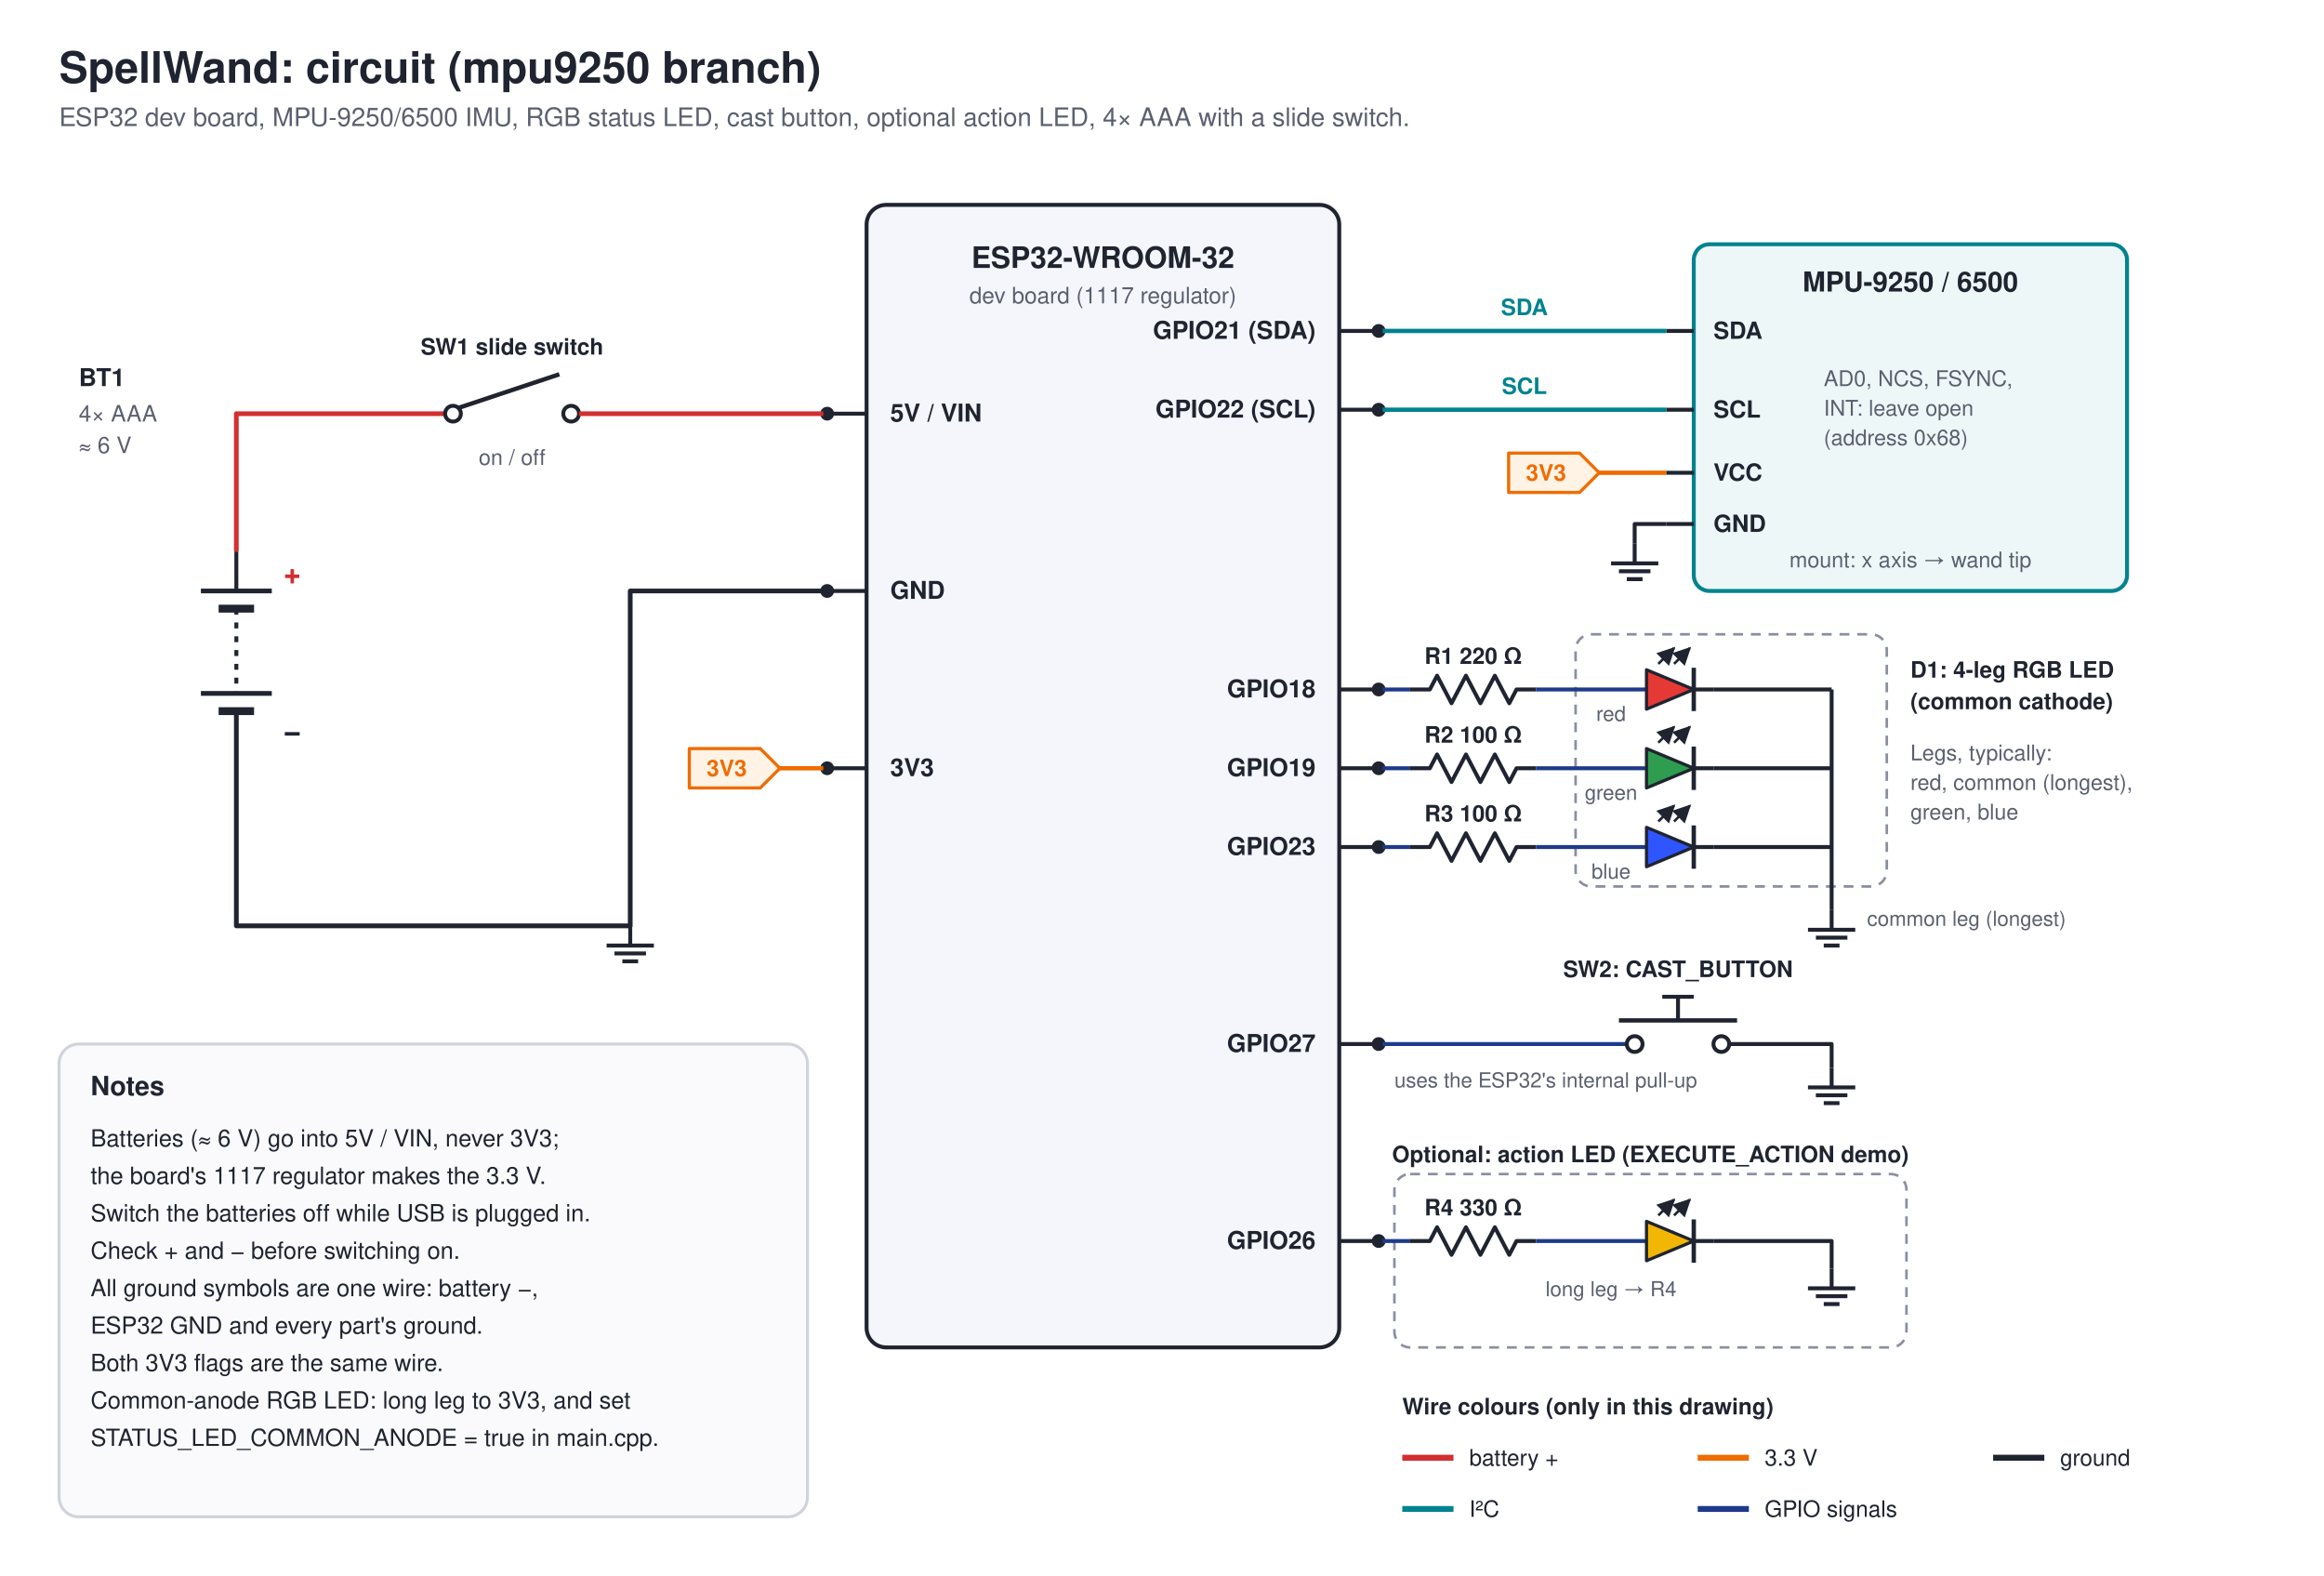
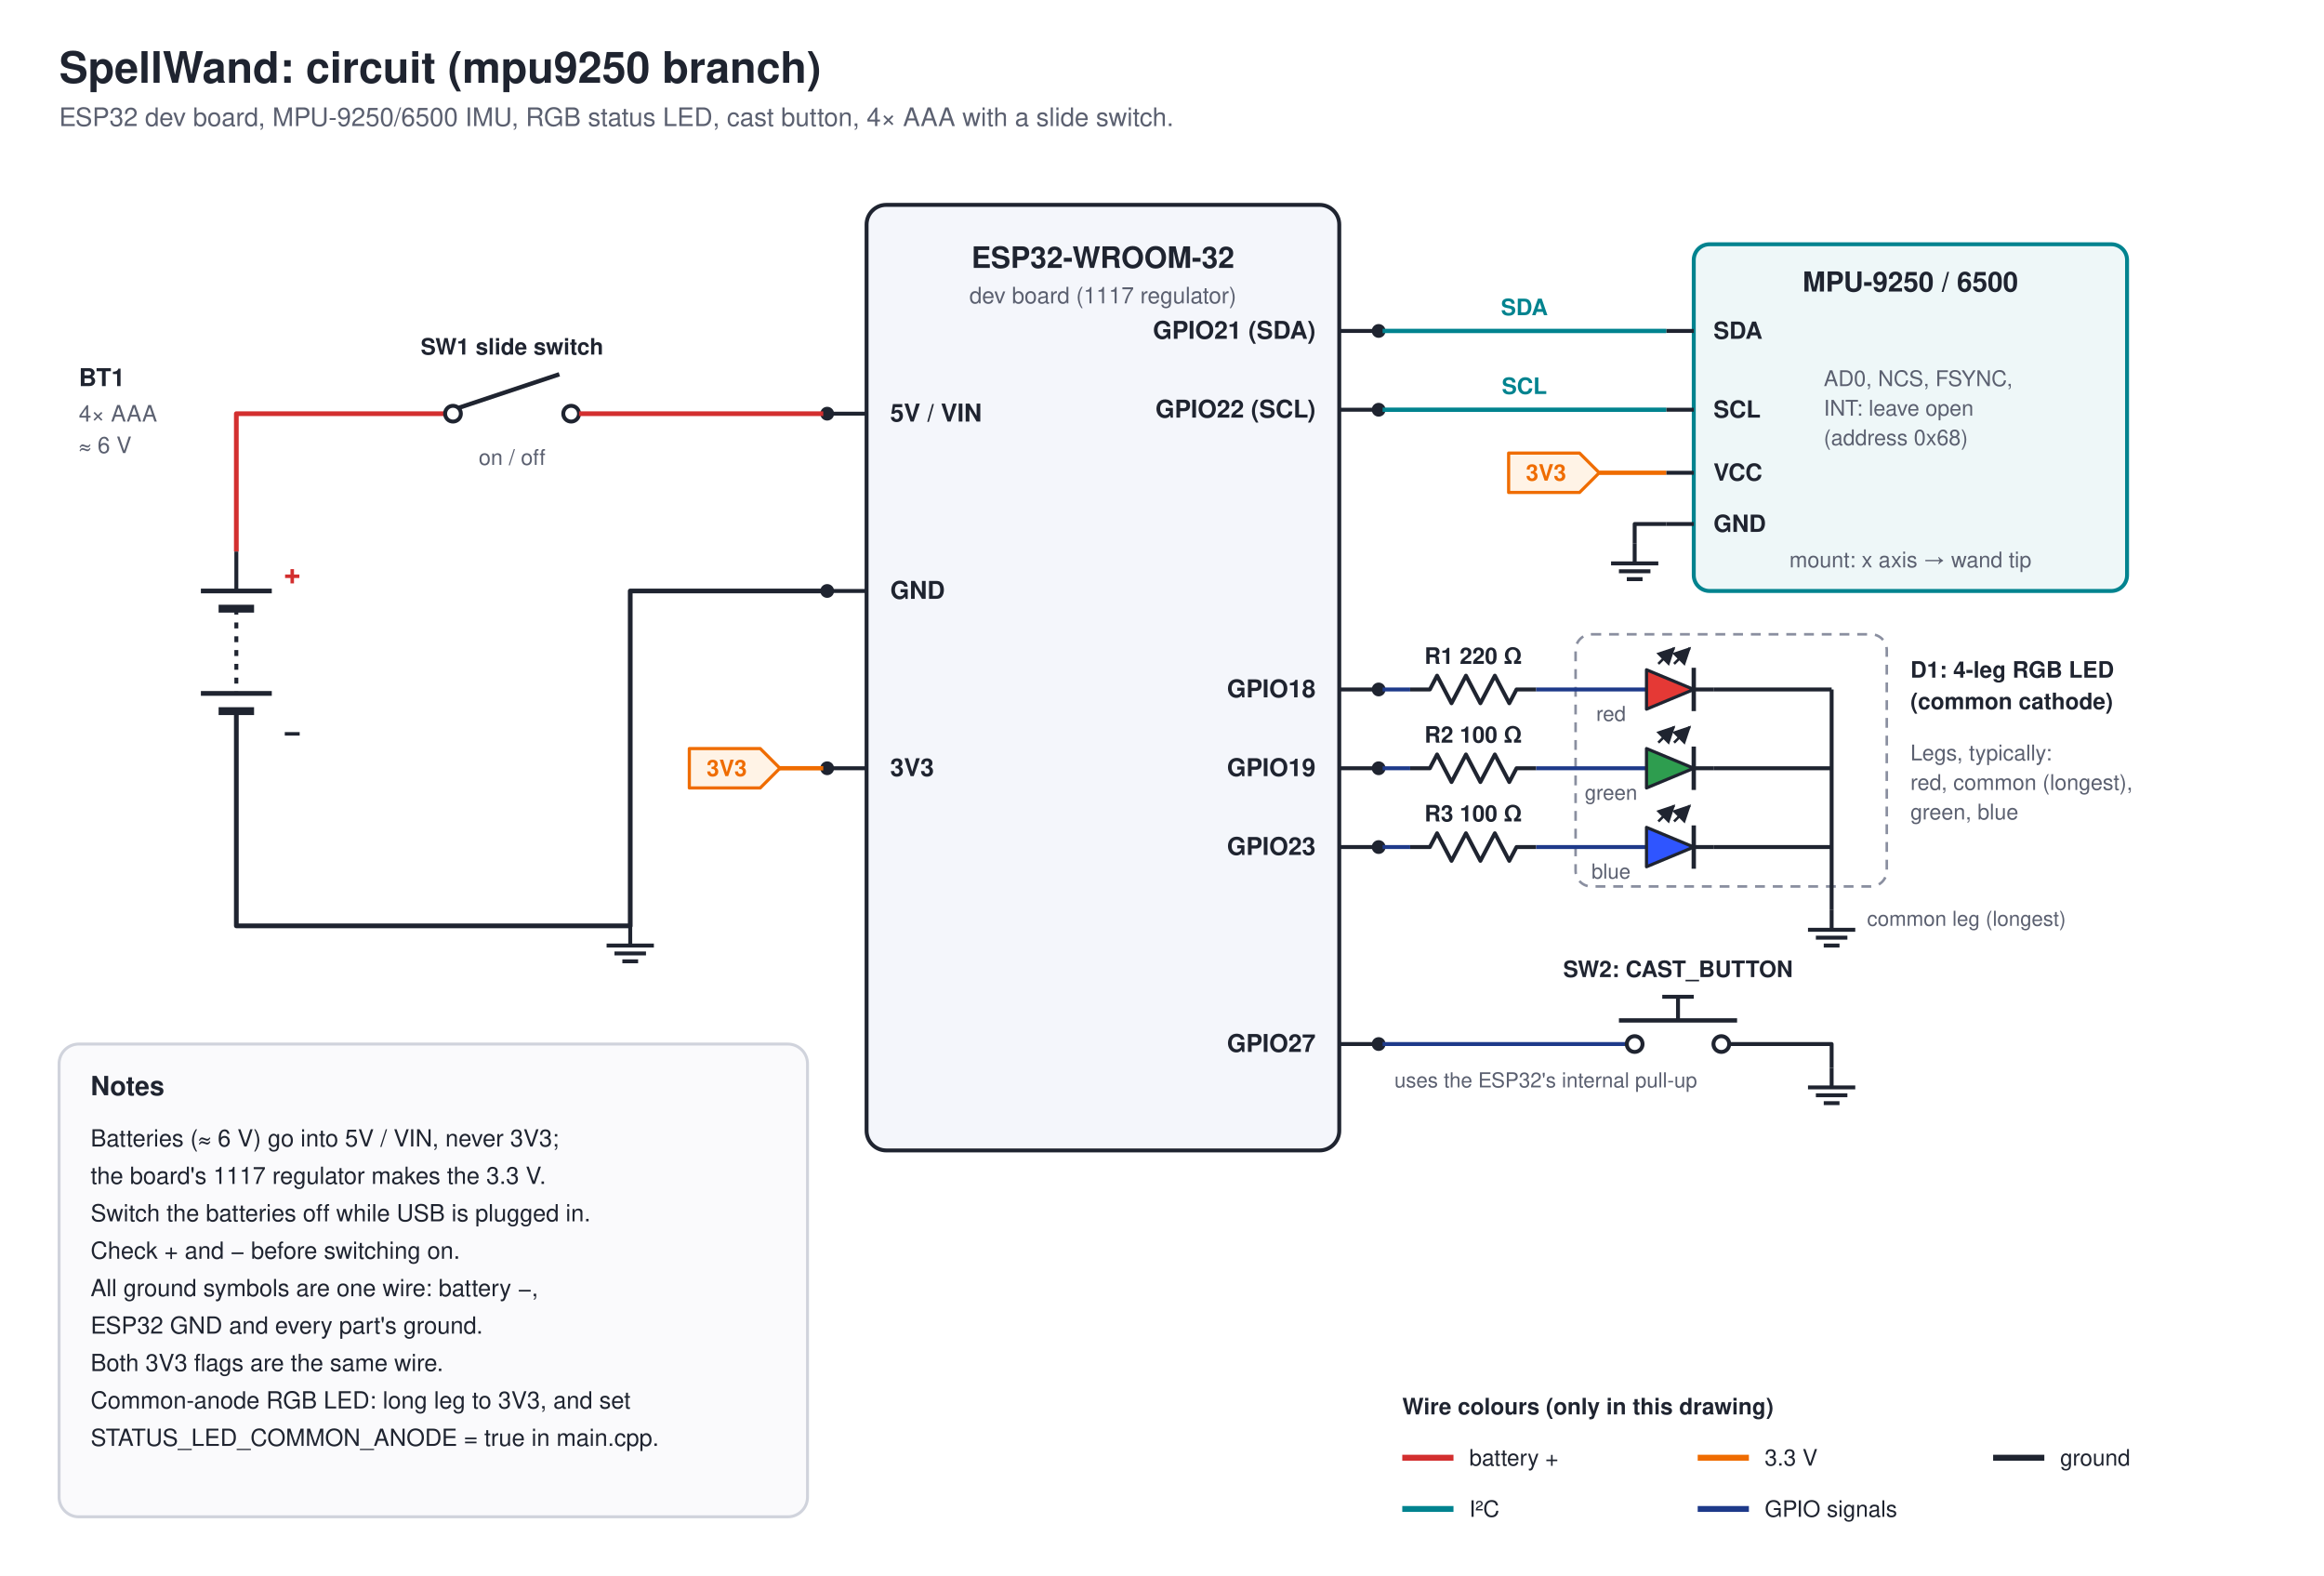
<svg xmlns="http://www.w3.org/2000/svg" width="1180" height="800" viewBox="0 0 1180 800" font-family="Helvetica Neue, Helvetica, Arial, sans-serif">
  <defs>
    <marker id="arrow-ink" viewBox="0 0 10 10" refX="9" refY="5" markerWidth="7" markerHeight="7" orient="auto-start-reverse">
      <path d="M0,0 L10,5 L0,10 z" fill="#1f2430" />
    </marker>
    <marker id="arrow-tomac" viewBox="0 0 10 10" refX="9" refY="5" markerWidth="7" markerHeight="7" orient="auto-start-reverse">
      <path d="M0,0 L10,5 L0,10 z" fill="#d9822b" />
    </marker>
    <marker id="arrow-towand" viewBox="0 0 10 10" refX="9" refY="5" markerWidth="7" markerHeight="7" orient="auto-start-reverse">
      <path d="M0,0 L10,5 L0,10 z" fill="#7b4fd6" />
    </marker>
    <marker id="arrow-no" viewBox="0 0 10 10" refX="9" refY="5" markerWidth="7" markerHeight="7" orient="auto-start-reverse">
      <path d="M0,0 L10,5 L0,10 z" fill="#c62828" />
    </marker>
    <marker id="arrow-muted" viewBox="0 0 10 10" refX="9" refY="5" markerWidth="7" markerHeight="7" orient="auto-start-reverse">
      <path d="M0,0 L10,5 L0,10 z" fill="#5b6070" />
    </marker>
  </defs>
  <rect width="100%" height="100%" fill="#ffffff" />
  <text x="30" y="42" font-size="22" font-weight="700" text-anchor="start" fill="#1f2430">SpellWand: circuit (mpu9250 branch)</text>
-   <text x="30" y="64" font-size="13" font-weight="400" text-anchor="start" fill="#5b6070">ESP32 dev board, MPU-9250/6500 IMU, RGB status LED, cast button, optional action LED, 4× AAA with a slide switch.</text>
-   <rect x="440" y="104" width="240" height="580" rx="10" fill="#f4f6fb" stroke="#1f2430" stroke-width="2" />
+   <text x="30" y="64" font-size="13" font-weight="400" text-anchor="start" fill="#5b6070">ESP32 dev board, MPU-9250/6500 IMU, RGB status LED, cast button, 4× AAA with a slide switch.</text>
+   <rect x="440" y="104" width="240" height="480" rx="10" fill="#f4f6fb" stroke="#1f2430" stroke-width="2" />
  <text x="560.0" y="136" font-size="15" font-weight="700" text-anchor="middle" fill="#1f2430">ESP32-WROOM-32</text>
  <text x="560.0" y="154" font-size="11.5" font-weight="400" text-anchor="middle" fill="#5b6070">dev board (1117 regulator)</text>
  <polyline points="420,210 440,210" fill="none" stroke="#1f2430" stroke-width="2" stroke-linejoin="round" />
  <circle cx="420" cy="210" r="3.5" fill="#1f2430" />
  <text x="452" y="214" font-size="12.5" font-weight="600" text-anchor="start" fill="#1f2430">5V / VIN</text>
  <polyline points="420,300 440,300" fill="none" stroke="#1f2430" stroke-width="2" stroke-linejoin="round" />
  <circle cx="420" cy="300" r="3.5" fill="#1f2430" />
  <text x="452" y="304" font-size="12.5" font-weight="600" text-anchor="start" fill="#1f2430">GND</text>
  <polyline points="420,390 440,390" fill="none" stroke="#1f2430" stroke-width="2" stroke-linejoin="round" />
  <circle cx="420" cy="390" r="3.5" fill="#1f2430" />
  <text x="452" y="394" font-size="12.5" font-weight="600" text-anchor="start" fill="#1f2430">3V3</text>
  <polyline points="680,168 700,168" fill="none" stroke="#1f2430" stroke-width="2" stroke-linejoin="round" />
  <circle cx="700" cy="168" r="3.5" fill="#1f2430" />
  <text x="668" y="172" font-size="12.5" font-weight="600" text-anchor="end" fill="#1f2430">GPIO21 (SDA)</text>
  <polyline points="680,208 700,208" fill="none" stroke="#1f2430" stroke-width="2" stroke-linejoin="round" />
  <circle cx="700" cy="208" r="3.5" fill="#1f2430" />
  <text x="668" y="212" font-size="12.5" font-weight="600" text-anchor="end" fill="#1f2430">GPIO22 (SCL)</text>
  <polyline points="680,350 700,350" fill="none" stroke="#1f2430" stroke-width="2" stroke-linejoin="round" />
  <circle cx="700" cy="350" r="3.5" fill="#1f2430" />
  <text x="668" y="354" font-size="12.5" font-weight="600" text-anchor="end" fill="#1f2430">GPIO18</text>
  <polyline points="680,390 700,390" fill="none" stroke="#1f2430" stroke-width="2" stroke-linejoin="round" />
  <circle cx="700" cy="390" r="3.5" fill="#1f2430" />
  <text x="668" y="394" font-size="12.5" font-weight="600" text-anchor="end" fill="#1f2430">GPIO19</text>
  <polyline points="680,430 700,430" fill="none" stroke="#1f2430" stroke-width="2" stroke-linejoin="round" />
  <circle cx="700" cy="430" r="3.5" fill="#1f2430" />
  <text x="668" y="434" font-size="12.5" font-weight="600" text-anchor="end" fill="#1f2430">GPIO23</text>
  <polyline points="680,530 700,530" fill="none" stroke="#1f2430" stroke-width="2" stroke-linejoin="round" />
  <circle cx="700" cy="530" r="3.5" fill="#1f2430" />
  <text x="668" y="534" font-size="12.5" font-weight="600" text-anchor="end" fill="#1f2430">GPIO27</text>
-   <polyline points="680,630 700,630" fill="none" stroke="#1f2430" stroke-width="2" stroke-linejoin="round" />
-   <circle cx="700" cy="630" r="3.5" fill="#1f2430" />
-   <text x="668" y="634" font-size="12.5" font-weight="600" text-anchor="end" fill="#1f2430">GPIO26</text>
  <text x="40" y="196" font-size="12.5" font-weight="700" text-anchor="start" fill="#1f2430">BT1</text>
  <text x="40" y="214" font-size="11.5" font-weight="400" text-anchor="start" fill="#5b6070">4× AAA</text>
  <text x="40" y="230" font-size="11.5" font-weight="400" text-anchor="start" fill="#5b6070">≈ 6 V</text>
  <polyline points="120,280 120,210 226,210" fill="none" stroke="#d32f2f" stroke-width="2.4" stroke-linejoin="round" />
  <polyline points="102,300 138,300" fill="none" stroke="#1f2430" stroke-width="2.4" stroke-linejoin="round" />
  <polyline points="111,309 129,309" fill="none" stroke="#1f2430" stroke-width="4" stroke-linejoin="round" />
  <polyline points="102,352 138,352" fill="none" stroke="#1f2430" stroke-width="2.4" stroke-linejoin="round" />
  <polyline points="111,361 129,361" fill="none" stroke="#1f2430" stroke-width="4" stroke-linejoin="round" />
  <polyline points="120,280 120,300" fill="none" stroke="#1f2430" stroke-width="2" stroke-linejoin="round" />
  <polyline points="120,309 120,352" fill="none" stroke="#1f2430" stroke-width="2" stroke-linejoin="round" stroke-dasharray="3 4" />
  <polyline points="120,361 120,470 320,470 320,300 418,300" fill="none" stroke="#1f2430" stroke-width="2.4" stroke-linejoin="round" />
  <text x="144" y="296" font-size="15" font-weight="700" text-anchor="start" fill="#d32f2f">+</text>
  <text x="144" y="376" font-size="15" font-weight="700" text-anchor="start" fill="#1f2430">−</text>
  <polyline points="320,470 320,480" fill="none" stroke="#1f2430" stroke-width="2" stroke-linejoin="round" />
  <polyline points="308,480 332,480" fill="none" stroke="#1f2430" stroke-width="2" stroke-linejoin="round" />
  <polyline points="312,484 328,484" fill="none" stroke="#1f2430" stroke-width="2" stroke-linejoin="round" />
  <polyline points="316,488 324,488" fill="none" stroke="#1f2430" stroke-width="2" stroke-linejoin="round" />
  <circle cx="230" cy="210" r="4" fill="#ffffff" stroke="#1f2430" stroke-width="2" />
  <circle cx="290" cy="210" r="4" fill="#ffffff" stroke="#1f2430" stroke-width="2" />
  <polyline points="233,207 284,190" fill="none" stroke="#1f2430" stroke-width="2.2" stroke-linejoin="round" />
  <text x="260" y="180" font-size="11.5" font-weight="600" text-anchor="middle" fill="#1f2430">SW1 slide switch</text>
  <text x="260" y="236" font-size="11" font-weight="400" text-anchor="middle" fill="#5b6070">on / off</text>
  <polyline points="294,210 418,210" fill="none" stroke="#d32f2f" stroke-width="2.4" stroke-linejoin="round" />
  <polyline points="418,390 396,390" fill="none" stroke="#ef6c00" stroke-width="2.2" stroke-linejoin="round" />
  <path d="M396,390 L386,380 L350,380 L350,400 L386,400 Z" fill="#fff3e6" stroke="#ef6c00" stroke-width="1.6" stroke-linejoin="round" />
  <text x="369.0" y="394" font-size="11.5" font-weight="700" text-anchor="middle" fill="#ef6c00">3V3</text>
  <rect x="860" y="124" width="220" height="176" rx="8" fill="#eef7f8" stroke="#00838f" stroke-width="2" />
  <text x="970" y="148" font-size="14" font-weight="700" text-anchor="middle" fill="#1f2430">MPU-9250 / 6500</text>
  <polyline points="846,168 860,168" fill="none" stroke="#1f2430" stroke-width="2" stroke-linejoin="round" />
  <text x="870" y="172" font-size="12" font-weight="600" text-anchor="start" fill="#1f2430">SDA</text>
  <polyline points="846,208 860,208" fill="none" stroke="#1f2430" stroke-width="2" stroke-linejoin="round" />
  <text x="870" y="212" font-size="12" font-weight="600" text-anchor="start" fill="#1f2430">SCL</text>
  <polyline points="846,240 860,240" fill="none" stroke="#1f2430" stroke-width="2" stroke-linejoin="round" />
  <text x="870" y="244" font-size="12" font-weight="600" text-anchor="start" fill="#1f2430">VCC</text>
  <polyline points="846,266 860,266" fill="none" stroke="#1f2430" stroke-width="2" stroke-linejoin="round" />
  <text x="870" y="270" font-size="12" font-weight="600" text-anchor="start" fill="#1f2430">GND</text>
  <text x="926" y="196" font-size="11" font-weight="400" text-anchor="start" fill="#5b6070">AD0, NCS, FSYNC,</text>
  <text x="926" y="211" font-size="11" font-weight="400" text-anchor="start" fill="#5b6070">INT: leave open</text>
  <text x="926" y="226" font-size="11" font-weight="400" text-anchor="start" fill="#5b6070">(address 0x68)</text>
  <text x="970" y="288" font-size="11" font-weight="400" text-anchor="middle" fill="#5b6070">mount: x axis → wand tip</text>
  <polyline points="702,168 846,168" fill="none" stroke="#00838f" stroke-width="2.2" stroke-linejoin="round" />
  <polyline points="702,208 846,208" fill="none" stroke="#00838f" stroke-width="2.2" stroke-linejoin="round" />
  <text x="774" y="160" font-size="11.5" font-weight="700" text-anchor="middle" fill="#00838f">SDA</text>
  <text x="774" y="200" font-size="11.5" font-weight="700" text-anchor="middle" fill="#00838f">SCL</text>
  <polyline points="846,240 812,240" fill="none" stroke="#ef6c00" stroke-width="2.2" stroke-linejoin="round" />
  <path d="M812,240 L802,230 L766,230 L766,250 L802,250 Z" fill="#fff3e6" stroke="#ef6c00" stroke-width="1.6" stroke-linejoin="round" />
  <text x="785.0" y="244" font-size="11.5" font-weight="700" text-anchor="middle" fill="#ef6c00">3V3</text>
  <polyline points="846,266 830,266 830,276" fill="none" stroke="#1f2430" stroke-width="2" stroke-linejoin="round" />
  <polyline points="830,276 830,286" fill="none" stroke="#1f2430" stroke-width="2" stroke-linejoin="round" />
  <polyline points="818,286 842,286" fill="none" stroke="#1f2430" stroke-width="2" stroke-linejoin="round" />
  <polyline points="822,290 838,290" fill="none" stroke="#1f2430" stroke-width="2" stroke-linejoin="round" />
  <polyline points="826,294 834,294" fill="none" stroke="#1f2430" stroke-width="2" stroke-linejoin="round" />
  <rect x="800" y="322" width="158" height="128" rx="8" fill="none" stroke="#8a8fa0" stroke-width="1.3" stroke-dasharray="5 4" />
  <text x="970" y="344" font-size="11.5" font-weight="600" text-anchor="start" fill="#1f2430">D1: 4-leg RGB LED</text>
  <text x="970" y="360" font-size="11.5" font-weight="600" text-anchor="start" fill="#1f2430">(common cathode)</text>
  <text x="970" y="386" font-size="11" font-weight="400" text-anchor="start" fill="#5b6070">Legs, typically:</text>
  <text x="970" y="401" font-size="11" font-weight="400" text-anchor="start" fill="#5b6070">red, common (longest),</text>
  <text x="970" y="416" font-size="11" font-weight="400" text-anchor="start" fill="#5b6070">green, blue</text>
  <polyline points="702,350 716,350" fill="none" stroke="#1e3a8a" stroke-width="2" stroke-linejoin="round" />
  <polyline points="716,350 726,350 729.667,343 737.0,357 744.333,343 751.667,357 759.0,343 766.333,357 770,350 780,350" fill="none" stroke="#1f2430" stroke-width="2" stroke-linejoin="round" />
  <text x="748.0" y="337" font-size="11.5" font-weight="600" text-anchor="middle" fill="#1f2430" paint-order="stroke" stroke="#ffffff" stroke-width="5" stroke-linejoin="round">R1  220 Ω</text>
  <polyline points="780,350 836,350" fill="none" stroke="#1e3a8a" stroke-width="2" stroke-linejoin="round" />
  <path d="M836,340 L860,350 L836,360 Z" fill="#e53935" stroke="#1f2430" stroke-width="1.6" stroke-linejoin="round" />
  <polyline points="860,339 860,361" fill="none" stroke="#1f2430" stroke-width="2.2" stroke-linejoin="round" />
  <polyline points="860,350 870,350" fill="none" stroke="#1f2430" stroke-width="2" stroke-linejoin="round" />
  <polyline points="842,337 850,329" fill="none" stroke="#1f2430" stroke-width="1.3" stroke-linejoin="round" marker-end="url(#arrow-ink)" />
  <polyline points="850,337 858,329" fill="none" stroke="#1f2430" stroke-width="1.3" stroke-linejoin="round" marker-end="url(#arrow-ink)" />
  <polyline points="870,350 930,350" fill="none" stroke="#1f2430" stroke-width="2" stroke-linejoin="round" />
  <text x="818" y="366" font-size="10.5" font-weight="400" text-anchor="middle" fill="#5b6070">red</text>
  <polyline points="702,390 716,390" fill="none" stroke="#1e3a8a" stroke-width="2" stroke-linejoin="round" />
  <polyline points="716,390 726,390 729.667,383 737.0,397 744.333,383 751.667,397 759.0,383 766.333,397 770,390 780,390" fill="none" stroke="#1f2430" stroke-width="2" stroke-linejoin="round" />
  <text x="748.0" y="377" font-size="11.5" font-weight="600" text-anchor="middle" fill="#1f2430" paint-order="stroke" stroke="#ffffff" stroke-width="5" stroke-linejoin="round">R2  100 Ω</text>
  <polyline points="780,390 836,390" fill="none" stroke="#1e3a8a" stroke-width="2" stroke-linejoin="round" />
  <path d="M836,380 L860,390 L836,400 Z" fill="#2e9d4f" stroke="#1f2430" stroke-width="1.6" stroke-linejoin="round" />
  <polyline points="860,379 860,401" fill="none" stroke="#1f2430" stroke-width="2.2" stroke-linejoin="round" />
  <polyline points="860,390 870,390" fill="none" stroke="#1f2430" stroke-width="2" stroke-linejoin="round" />
  <polyline points="842,377 850,369" fill="none" stroke="#1f2430" stroke-width="1.3" stroke-linejoin="round" marker-end="url(#arrow-ink)" />
  <polyline points="850,377 858,369" fill="none" stroke="#1f2430" stroke-width="1.3" stroke-linejoin="round" marker-end="url(#arrow-ink)" />
  <polyline points="870,390 930,390" fill="none" stroke="#1f2430" stroke-width="2" stroke-linejoin="round" />
  <text x="818" y="406" font-size="10.5" font-weight="400" text-anchor="middle" fill="#5b6070">green</text>
  <polyline points="702,430 716,430" fill="none" stroke="#1e3a8a" stroke-width="2" stroke-linejoin="round" />
  <polyline points="716,430 726,430 729.667,423 737.0,437 744.333,423 751.667,437 759.0,423 766.333,437 770,430 780,430" fill="none" stroke="#1f2430" stroke-width="2" stroke-linejoin="round" />
  <text x="748.0" y="417" font-size="11.5" font-weight="600" text-anchor="middle" fill="#1f2430" paint-order="stroke" stroke="#ffffff" stroke-width="5" stroke-linejoin="round">R3  100 Ω</text>
  <polyline points="780,430 836,430" fill="none" stroke="#1e3a8a" stroke-width="2" stroke-linejoin="round" />
  <path d="M836,420 L860,430 L836,440 Z" fill="#2f55ff" stroke="#1f2430" stroke-width="1.6" stroke-linejoin="round" />
  <polyline points="860,419 860,441" fill="none" stroke="#1f2430" stroke-width="2.2" stroke-linejoin="round" />
  <polyline points="860,430 870,430" fill="none" stroke="#1f2430" stroke-width="2" stroke-linejoin="round" />
  <polyline points="842,417 850,409" fill="none" stroke="#1f2430" stroke-width="1.3" stroke-linejoin="round" marker-end="url(#arrow-ink)" />
  <polyline points="850,417 858,409" fill="none" stroke="#1f2430" stroke-width="1.3" stroke-linejoin="round" marker-end="url(#arrow-ink)" />
  <polyline points="870,430 930,430" fill="none" stroke="#1f2430" stroke-width="2" stroke-linejoin="round" />
  <text x="818" y="446" font-size="10.5" font-weight="400" text-anchor="middle" fill="#5b6070">blue</text>
  <polyline points="930,350 930,462" fill="none" stroke="#1f2430" stroke-width="2" stroke-linejoin="round" />
  <text x="948" y="470" font-size="10.5" font-weight="400" text-anchor="start" fill="#5b6070">common leg (longest)</text>
  <polyline points="930,462 930,472" fill="none" stroke="#1f2430" stroke-width="2" stroke-linejoin="round" />
  <polyline points="918,472 942,472" fill="none" stroke="#1f2430" stroke-width="2" stroke-linejoin="round" />
  <polyline points="922,476 938,476" fill="none" stroke="#1f2430" stroke-width="2" stroke-linejoin="round" />
  <polyline points="926,480 934,480" fill="none" stroke="#1f2430" stroke-width="2" stroke-linejoin="round" />
  <polyline points="702,530 826,530" fill="none" stroke="#1e3a8a" stroke-width="2" stroke-linejoin="round" />
  <circle cx="830" cy="530" r="4" fill="#ffffff" stroke="#1f2430" stroke-width="2" />
  <circle cx="874" cy="530" r="4" fill="#ffffff" stroke="#1f2430" stroke-width="2" />
  <polyline points="822,518 882,518" fill="none" stroke="#1f2430" stroke-width="2.2" stroke-linejoin="round" />
  <polyline points="852,518 852,506" fill="none" stroke="#1f2430" stroke-width="2" stroke-linejoin="round" />
  <polyline points="844,506 860,506" fill="none" stroke="#1f2430" stroke-width="2" stroke-linejoin="round" />
  <polyline points="878,530 930,530 930,542" fill="none" stroke="#1f2430" stroke-width="2" stroke-linejoin="round" />
  <polyline points="930,542 930,552" fill="none" stroke="#1f2430" stroke-width="2" stroke-linejoin="round" />
  <polyline points="918,552 942,552" fill="none" stroke="#1f2430" stroke-width="2" stroke-linejoin="round" />
  <polyline points="922,556 938,556" fill="none" stroke="#1f2430" stroke-width="2" stroke-linejoin="round" />
  <polyline points="926,560 934,560" fill="none" stroke="#1f2430" stroke-width="2" stroke-linejoin="round" />
  <text x="852" y="496" font-size="11.5" font-weight="600" text-anchor="middle" fill="#1f2430">SW2: CAST_BUTTON</text>
  <text x="708" y="552" font-size="10.5" font-weight="400" text-anchor="start" fill="#5b6070">uses the ESP32's internal pull-up</text>
-   <rect x="708" y="596" width="260" height="88" rx="8" fill="none" stroke="#8a8fa0" stroke-width="1.3" stroke-dasharray="5 4" />
-   <text x="838" y="590" font-size="11.5" font-weight="600" text-anchor="middle" fill="#1f2430">Optional: action LED (EXECUTE_ACTION demo)</text>
-   <polyline points="702,630 716,630" fill="none" stroke="#1e3a8a" stroke-width="2" stroke-linejoin="round" />
-   <polyline points="716,630 726,630 729.667,623 737.0,637 744.333,623 751.667,637 759.0,623 766.333,637 770,630 780,630" fill="none" stroke="#1f2430" stroke-width="2" stroke-linejoin="round" />
-   <text x="748.0" y="617" font-size="11.5" font-weight="600" text-anchor="middle" fill="#1f2430" paint-order="stroke" stroke="#ffffff" stroke-width="5" stroke-linejoin="round">R4  330 Ω</text>
-   <polyline points="780,630 836,630" fill="none" stroke="#1e3a8a" stroke-width="2" stroke-linejoin="round" />
-   <path d="M836,620 L860,630 L836,640 Z" fill="#f2b705" stroke="#1f2430" stroke-width="1.6" stroke-linejoin="round" />
-   <polyline points="860,619 860,641" fill="none" stroke="#1f2430" stroke-width="2.2" stroke-linejoin="round" />
-   <polyline points="860,630 870,630" fill="none" stroke="#1f2430" stroke-width="2" stroke-linejoin="round" />
-   <polyline points="842,617 850,609" fill="none" stroke="#1f2430" stroke-width="1.3" stroke-linejoin="round" marker-end="url(#arrow-ink)" />
-   <polyline points="850,617 858,609" fill="none" stroke="#1f2430" stroke-width="1.3" stroke-linejoin="round" marker-end="url(#arrow-ink)" />
-   <polyline points="870,630 930,630 930,644" fill="none" stroke="#1f2430" stroke-width="2" stroke-linejoin="round" />
-   <polyline points="930,644 930,654" fill="none" stroke="#1f2430" stroke-width="2" stroke-linejoin="round" />
-   <polyline points="918,654 942,654" fill="none" stroke="#1f2430" stroke-width="2" stroke-linejoin="round" />
-   <polyline points="922,658 938,658" fill="none" stroke="#1f2430" stroke-width="2" stroke-linejoin="round" />
-   <polyline points="926,662 934,662" fill="none" stroke="#1f2430" stroke-width="2" stroke-linejoin="round" />
-   <text x="818" y="658" font-size="10.5" font-weight="400" text-anchor="middle" fill="#5b6070">long leg → R4</text>
  <rect x="30" y="530" width="380" height="240" rx="10" fill="#fafafc" stroke="#d0d3dc" stroke-width="1.5" />
  <text x="46" y="556" font-size="13.5" font-weight="700" text-anchor="start" fill="#1f2430">Notes</text>
  <text x="46" y="582" font-size="12" font-weight="400" text-anchor="start" fill="#1f2430">Batteries (≈ 6 V) go into 5V / VIN, never 3V3;</text>
  <text x="46" y="601" font-size="12" font-weight="400" text-anchor="start" fill="#1f2430">the board's 1117 regulator makes the 3.3 V.</text>
  <text x="46" y="620" font-size="12" font-weight="400" text-anchor="start" fill="#1f2430">Switch the batteries off while USB is plugged in.</text>
  <text x="46" y="639" font-size="12" font-weight="400" text-anchor="start" fill="#1f2430">Check + and − before switching on.</text>
  <text x="46" y="658" font-size="12" font-weight="400" text-anchor="start" fill="#1f2430">All ground symbols are one wire: battery −,</text>
  <text x="46" y="677" font-size="12" font-weight="400" text-anchor="start" fill="#1f2430">ESP32 GND and every part's ground.</text>
  <text x="46" y="696" font-size="12" font-weight="400" text-anchor="start" fill="#1f2430">Both 3V3 flags are the same wire.</text>
  <text x="46" y="715" font-size="12" font-weight="400" text-anchor="start" fill="#1f2430">Common-anode RGB LED: long leg to 3V3, and set</text>
  <text x="46" y="734" font-size="12" font-weight="400" text-anchor="start" fill="#1f2430">STATUS_LED_COMMON_ANODE = true in main.cpp.</text>
  <text x="712" y="718" font-size="11.5" font-weight="700" text-anchor="start" fill="#1f2430">Wire colours (only in this drawing)</text>
  <polyline points="712,740 738,740" fill="none" stroke="#d32f2f" stroke-width="3" stroke-linejoin="round" />
  <text x="746" y="744" font-size="11.5" font-weight="400" text-anchor="start" fill="#1f2430">battery +</text>
  <polyline points="862,740 888,740" fill="none" stroke="#ef6c00" stroke-width="3" stroke-linejoin="round" />
  <text x="896" y="744" font-size="11.5" font-weight="400" text-anchor="start" fill="#1f2430">3.3 V</text>
  <polyline points="1012,740 1038,740" fill="none" stroke="#1f2430" stroke-width="3" stroke-linejoin="round" />
  <text x="1046" y="744" font-size="11.5" font-weight="400" text-anchor="start" fill="#1f2430">ground</text>
  <polyline points="712,766 738,766" fill="none" stroke="#00838f" stroke-width="3" stroke-linejoin="round" />
  <text x="746" y="770" font-size="11.5" font-weight="400" text-anchor="start" fill="#1f2430">I²C</text>
  <polyline points="862,766 888,766" fill="none" stroke="#1e3a8a" stroke-width="3" stroke-linejoin="round" />
  <text x="896" y="770" font-size="11.5" font-weight="400" text-anchor="start" fill="#1f2430">GPIO signals</text>
</svg>
